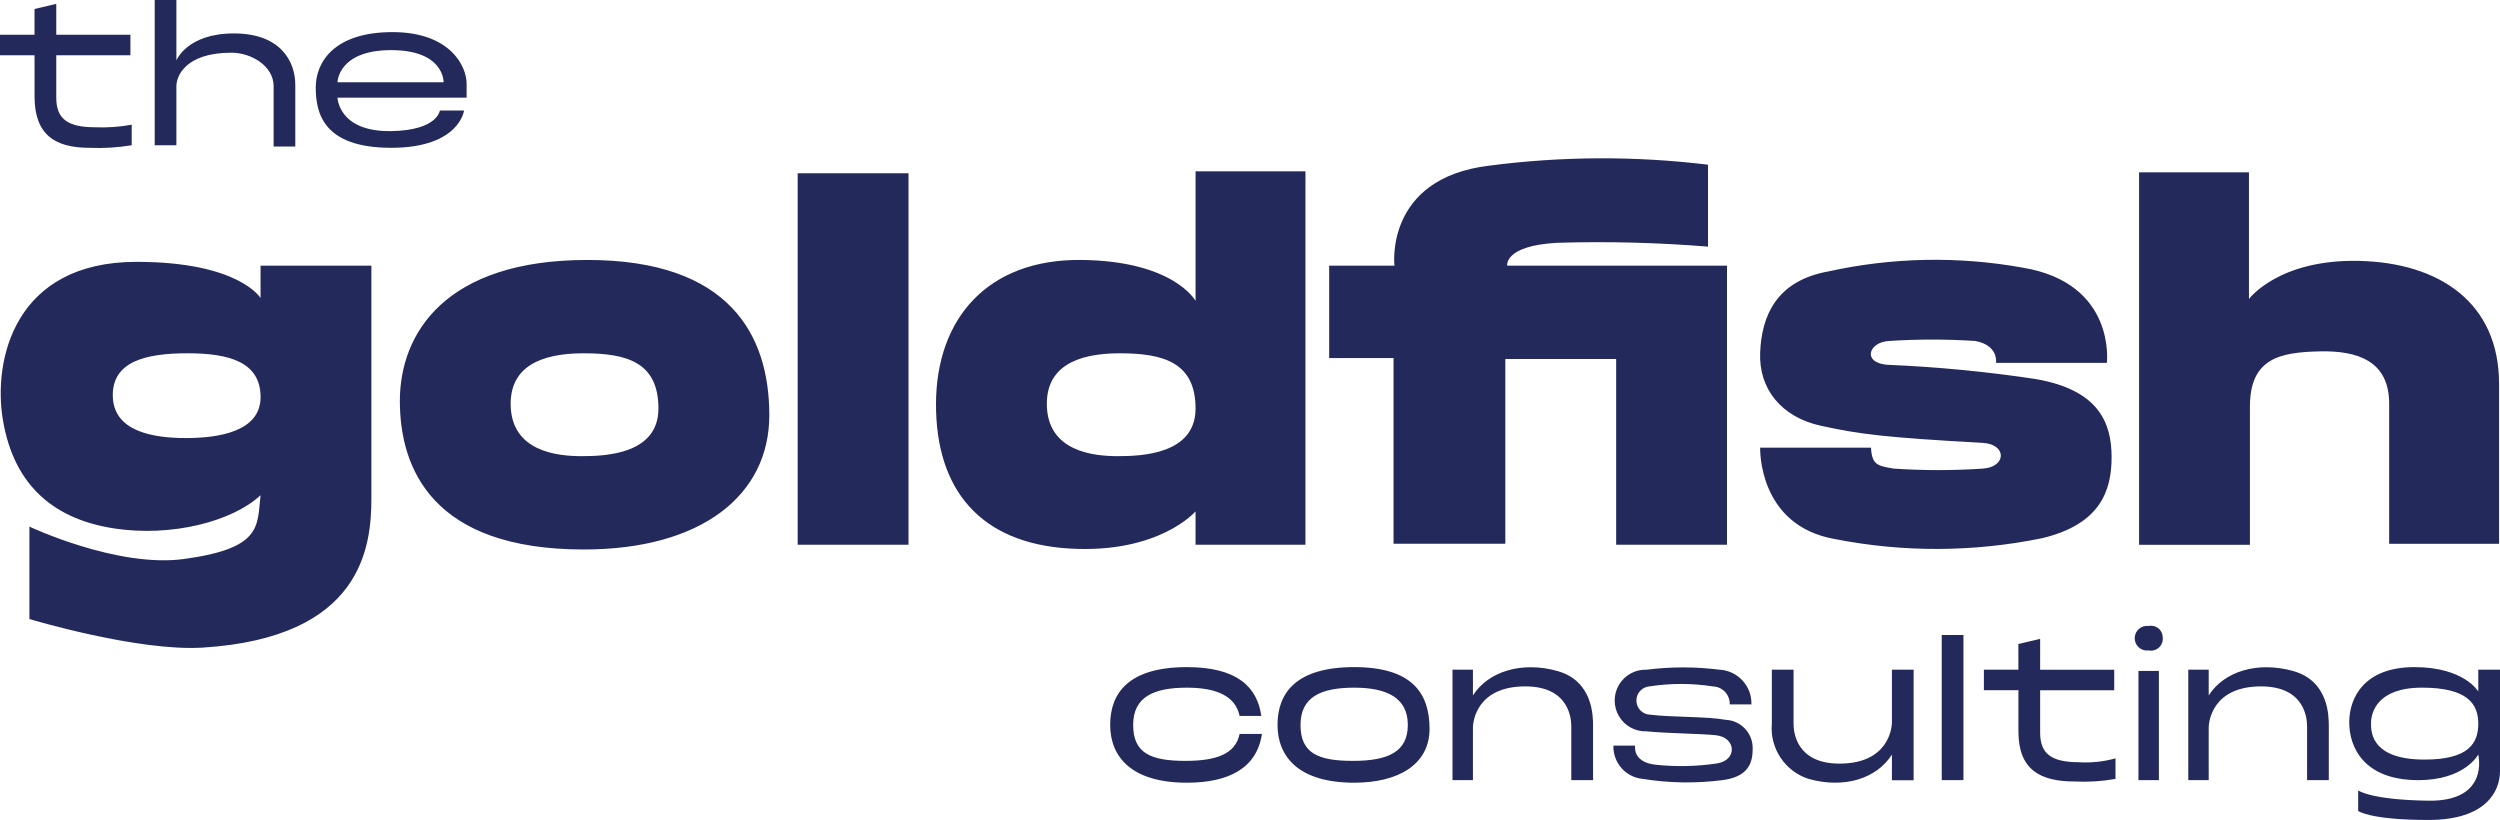
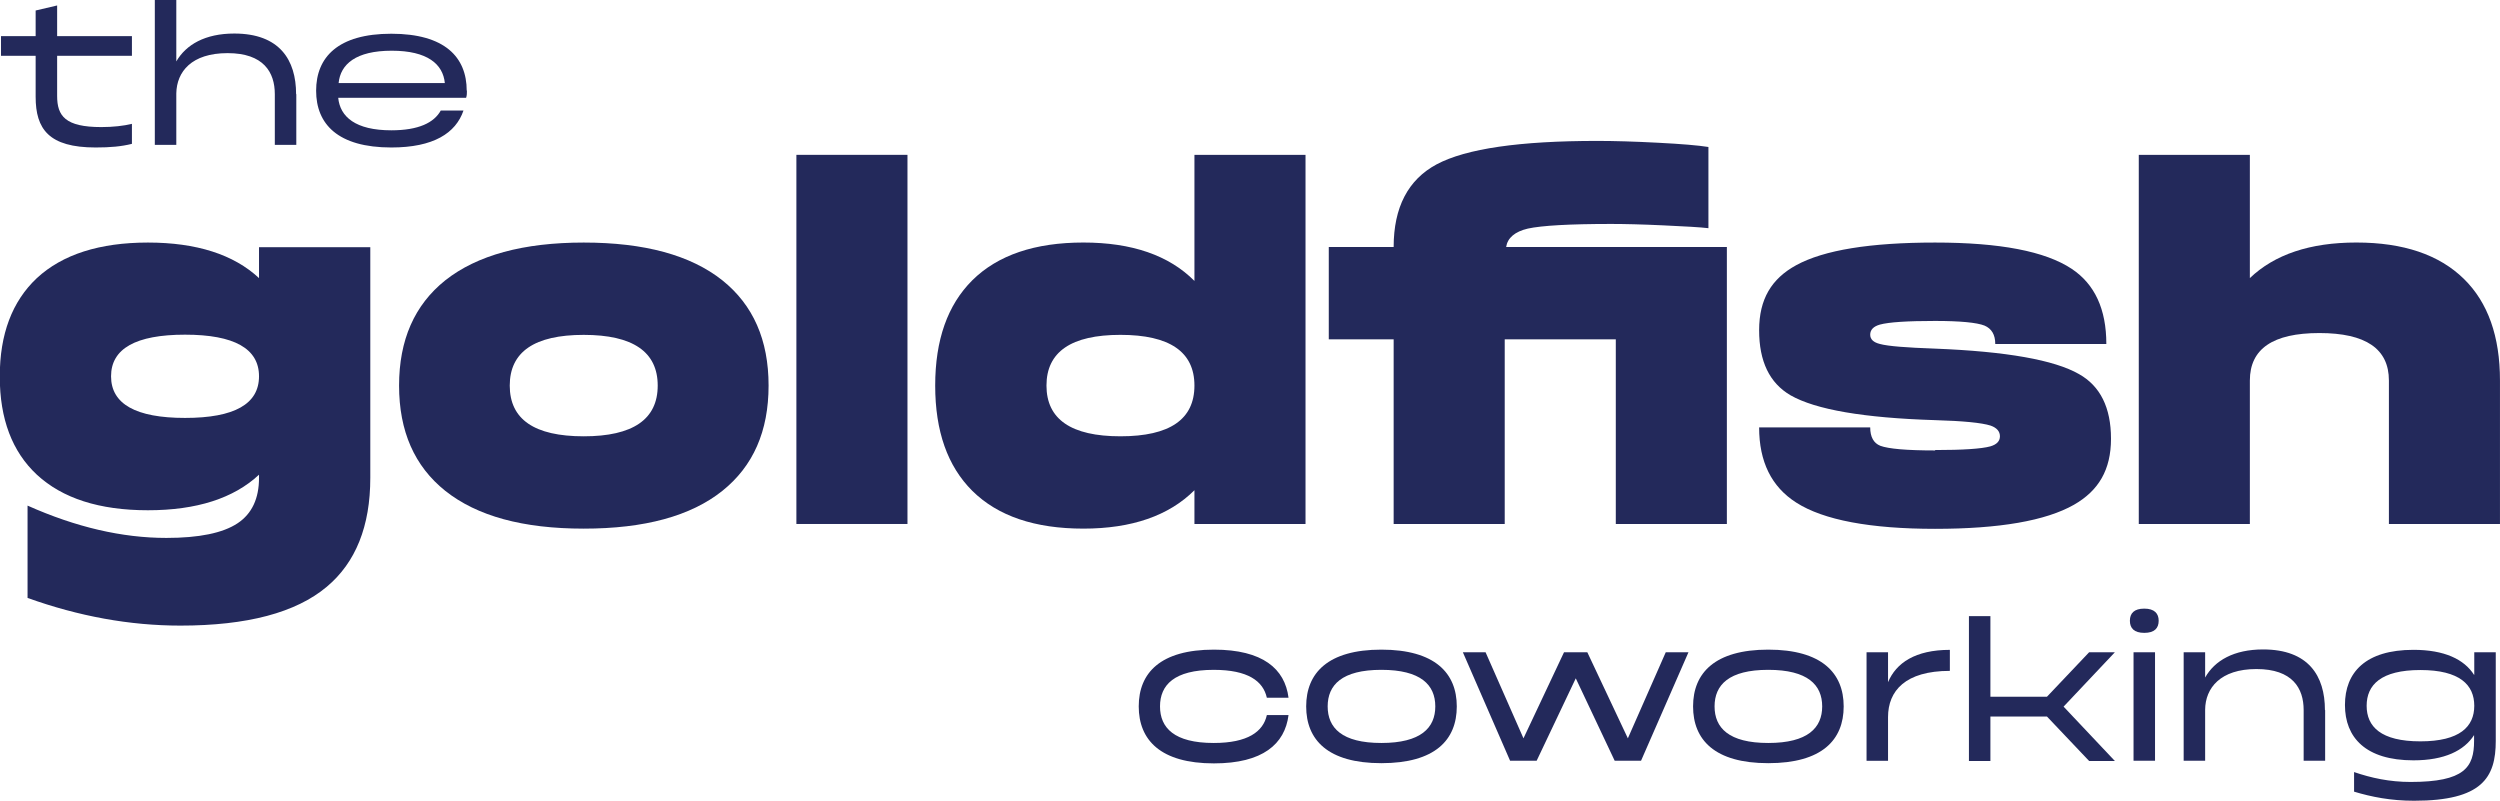
- <svg xmlns="http://www.w3.org/2000/svg" width="180" height="59" viewBox="0 0 180 59">
-   <defs>
-     <style>
-       .cls-1 {
-         fill: #23295b;
-         fill-rule: evenodd;
-       }
-     </style>
-   </defs>
-   <path id="Заливка_цветом_1" data-name="Заливка цветом 1" class="cls-1" d="M18.761,35.654c-2.041,1.907-6.427,3.014-10.5,2.4C4.042,37.42,1.023,35.1.208,30.237c-0.724-4.327.836-11.384,9.617-11.384,7.4,0,8.935,2.606,8.935,2.606V19.127h7.98V35.86c0,3.456-.618,10.046-12.141,10.767-4.682.293-12.482-2.057-12.482-2.057V37.917S8.442,40.9,13.236,40.249C18.9,39.482,18.507,37.885,18.761,35.654Zm-10.64-7.2c0,2.624,2.921,3.086,5.252,3.086s5.388-.444,5.388-2.949-2.219-3.155-5.252-3.155S8.12,26.029,8.12,28.453Zm33.9,11.11c8.48,0,13.369-3.9,13.369-9.669s-2.858-11.178-13.1-11.178-13.5,5.3-13.5,10.15S31.119,39.563,42.019,39.563ZM36.767,29.071c0,3.486,3.442,3.772,5.115,3.772s5.525-.123,5.525-3.429-2.226-3.977-5.388-3.977S36.767,26.452,36.767,29.071ZM57.433,39.22h7.98V12.475h-7.98V39.22Zm28.647-2.4s-2.615,3.057-9.071,2.675-9.637-4.263-9.617-10.424,3.739-10.417,10.436-10.355,8.253,2.949,8.253,2.949V12.338h7.912V39.22H86.08v-2.4ZM75.372,29.071c0,3.486,3.442,3.772,5.115,3.772s5.593-.123,5.593-3.429-2.294-3.977-5.457-3.977S75.372,26.452,75.372,29.071Zm33.148-9.944h15.824V39.22h-7.98V25.848h-7.981v13.3h-8.048V25.779H95.7V19.127H100.4s-0.743-6.287,6.821-7.2a63.117,63.117,0,0,1,15.756-.069v5.9a97.488,97.488,0,0,0-10.913-.274C108.262,17.708,108.52,19.127,108.52,19.127Zm35.194,7h7.98s0.693-5.743-6.07-6.858a35.586,35.586,0,0,0-13.982.274c-3.744.672-4.8,3.192-4.911,5.829s1.536,4.661,4.365,5.281,4.659,0.844,11.663,1.234c1.748,0.1,1.72,1.741,0,1.852a47.215,47.215,0,0,1-6.411,0c-1.146-.2-1.567-0.242-1.637-1.509h-7.98s-0.19,5.611,5.388,6.584a37.857,37.857,0,0,0,14.937-.069c4.127-1,4.979-3.357,4.979-5.829s-0.921-4.837-5.456-5.623a99.175,99.175,0,0,0-10.708-1.029c-1.829-.16-1.314-1.64.136-1.714a47.662,47.662,0,0,1,6.207,0C143.922,24.863,143.714,26.122,143.714,26.122Zm18.28,13.1h-7.981V12.406h7.912v9.121s2.123-2.87,7.912-2.743,10.095,3,10.095,8.847V39.152H172.02V29.071c0-3.073-2.25-3.844-5.047-3.772s-4.979.483-4.979,3.978V39.22ZM2.486,3.979H0V2.5H2.486V0.647l1.565-.37V2.5H9.39V3.979H4.051V7.033c0,1.483.767,2.125,2.762,2.129a11.665,11.665,0,0,0,2.67-.185v1.481a14.761,14.761,0,0,1-3.038.185c-2.495,0-3.958-.946-3.958-3.7V3.979ZM12.7,10.458H11.139V0H12.7v4.35s0.761-1.944,4.142-1.944,4.419,2.039,4.419,3.7v4.443H19.7V6.2c0-1.442-1.6-2.406-3.038-2.406C13.356,3.794,12.7,5.483,12.7,6.2v4.258Zm20.712-2.5s-0.332,2.684-5.247,2.684-5.431-2.532-5.431-4.35,1.327-3.98,5.523-3.98,5.339,2.5,5.339,3.7V7.033H24.3S24.363,9.5,28.169,9.44c3.339-.052,3.5-1.481,3.5-1.481h1.749ZM24.3,5.923h7.64s0.066-2.314-3.774-2.314S24.3,5.923,24.3,5.923ZM97.5,56.355c3.188,0,5.427-1.313,5.427-3.884s-1.27-4.439-5.427-4.439-5.518,1.838-5.518,4.161S93.544,56.355,97.5,56.355Zm-0.092-1.572c2.547,0,3.955-.655,3.955-2.589s-1.475-2.682-3.863-2.682-3.863.666-3.863,2.682S94.861,54.783,97.408,54.783Zm-8.157-3.237c-0.305-1.456-1.7-2.034-3.8-2.034-2.388,0-3.863.666-3.863,2.682s1.224,2.589,3.771,2.589c2.238,0,3.6-.506,3.893-1.942h1.608c-0.366,2.464-2.378,3.514-5.409,3.514-3.956,0-5.518-1.838-5.518-4.161s1.361-4.161,5.518-4.161c3.64,0,5.066,1.432,5.364,3.514H89.251Zm16.8-1.48V48.218h-1.472V56.17h1.472V52.379c0-.332.2-2.959,3.771-2.959,3.162,0,3.311,2.331,3.311,2.867V56.17H114.7V52.286c0-.722,0-3.26-2.575-3.976S107.147,48.351,106.054,50.067Zm11.68,3.607s-0.238,1.2,1.472,1.387a17.375,17.375,0,0,0,4.415-.092c1.49-.229,1.4-1.884-0.092-2.034-1.139-.115-3.535-0.131-4.967-0.277a2.221,2.221,0,1,1,0-4.439,21.006,21.006,0,0,1,5.243,0,2.425,2.425,0,0,1,2.3,2.5H124.54a1.249,1.249,0,0,0-1.2-1.295,14.922,14.922,0,0,0-4.6,0,1.02,1.02,0,0,0,.092,2.035c1.519,0.194,4.054.116,5.426,0.37a2.031,2.031,0,0,1,1.932,2.127c0,1.092-.422,2-2.208,2.219a19.977,19.977,0,0,1-5.7-.093,2.328,2.328,0,0,1-2.115-2.4h1.563Zm18.487,0.654v1.851h1.563V48.218h-1.563v3.8c0,0.332-.2,2.962-3.771,2.962-3.163,0-3.311-2.333-3.311-2.87V48.218h-1.564v3.888a3.835,3.835,0,0,0,2.668,3.981C132.816,56.8,135.127,56.046,136.221,54.327Zm3.587-8.607h1.563V56.17h-1.563V45.721Zm5.518,3.976h-2.483v-1.48h2.483V46.368L146.89,46v2.219h5.334V49.7H146.89v3.052c0,1.481.766,2.123,2.759,2.127a7.984,7.984,0,0,0,2.667-.277v1.48a13.048,13.048,0,0,1-2.943.185c-2.492,0-4.047-.853-4.047-3.606V49.7Zm8.646-1.387h1.471v7.86h-1.471V48.31Zm0.735-1.48a0.849,0.849,0,0,0,1.012-.925,0.837,0.837,0,0,0-1.012-.832A0.887,0.887,0,1,0,154.707,46.83Zm4.323,3.237V48.218h-1.471V56.17h1.471V52.379c0-.332.2-2.959,3.771-2.959,3.163,0,3.311,2.331,3.311,2.867V56.17h1.564V52.286c0-.722,0-3.26-2.576-3.976S160.124,48.351,159.03,50.067ZM180,48.218h-1.564V49.79s-1-1.757-4.6-1.757-4.691,2.188-4.691,3.976,1.055,4.161,4.967,4.161c3.382,0,4.322-1.849,4.322-1.849s0.849,3.393-3.586,3.329c-4.182-.06-5.059-0.74-5.059-0.74v1.48s0.848,0.647,5.059.647S180,56.914,180,55.523V48.218ZM178.436,52.1c0-1.412-.773-2.589-4.046-2.589s-3.679,1.822-3.679,2.589,0.164,2.589,3.863,2.589C177.742,54.691,178.436,53.513,178.436,52.1Z" />
+ <svg xmlns="http://www.w3.org/2000/svg" width="178" height="57" viewBox="0 0 178 57" fill="none">
+   <path d="M91.743 50.915C91.483 52.972 89.91 54.353 86.432 54.353C82.622 54.353 81.078 52.684 81.078 50.296C81.078 47.908 82.622 46.254 86.432 46.254C89.91 46.254 91.483 47.621 91.743 49.678H90.199C89.939 48.498 88.857 47.693 86.418 47.693C83.604 47.693 82.593 48.772 82.593 50.296C82.593 51.821 83.604 52.9 86.418 52.9C88.842 52.9 89.939 52.094 90.199 50.915H91.743Z" fill="#23295B" />
+   <path d="M103.723 50.296C103.723 52.684 102.179 54.338 98.354 54.338C94.53 54.338 93 52.67 93 50.296C93 47.923 94.544 46.254 98.354 46.254C102.164 46.254 103.723 47.923 103.723 50.296ZM102.193 50.296C102.193 48.771 101.168 47.692 98.354 47.692C95.54 47.692 94.53 48.771 94.53 50.296C94.53 51.821 95.54 52.9 98.354 52.9C101.168 52.9 102.193 51.821 102.193 50.296Z" fill="#23295B" />
+   <path d="M115.904 52.569L118.602 46.441H120.219L116.842 54.166H114.966L112.195 48.297L109.409 54.166H107.519L104.156 46.441H105.773L108.471 52.569L111.358 46.441H113.017L115.904 52.569Z" fill="#23295B" />
+   <path d="M131.27 50.296C131.27 52.684 129.725 54.338 125.901 54.338C122.077 54.338 120.547 52.67 120.547 50.296C120.547 47.923 122.091 46.254 125.901 46.254C129.711 46.254 131.27 47.923 131.27 50.296ZM129.74 50.296C129.74 48.771 128.715 47.692 125.901 47.692C123.087 47.692 122.077 48.771 122.077 50.296C122.077 51.821 123.087 52.9 125.901 52.9C128.715 52.9 129.74 51.821 129.74 50.296Z" fill="#23295B" />
+   <path d="M134.428 54.167H132.898V46.442H134.428V48.571C135.005 47.205 136.362 46.27 138.83 46.27V47.766C135.655 47.766 134.428 49.19 134.428 51.06V54.181V54.167Z" fill="#23295B" />
+   <path d="M148.745 46.442H150.578L146.927 50.312L150.578 54.181H148.745L145.744 51.017H141.717V54.181H140.188V43.867H141.717V49.607H145.744L148.745 46.442Z" fill="#23295B" />
+   <path d="M153.698 44.197C153.698 44.729 153.395 45.06 152.673 45.06C151.951 45.06 151.648 44.729 151.648 44.197C151.648 43.665 151.951 43.334 152.673 43.334C153.395 43.334 153.698 43.679 153.698 44.197ZM151.908 54.166V46.441H153.438V54.166H151.908Z" fill="#23295B" />
+   <path d="M165.55 50.556V54.166H164.02V50.556C164.02 49.002 163.226 47.636 160.658 47.636C158.089 47.636 157.021 48.988 157.006 50.527V54.166H155.477V46.442H157.006V48.24C157.685 47.031 159.056 46.24 161.134 46.24C164.366 46.24 165.535 48.125 165.535 50.556H165.55Z" fill="#23295B" />
+   <path d="M176.168 48.037V46.44H177.698V52.755C177.698 55.359 176.731 57.013 171.882 57.013C170.222 57.013 168.851 56.74 167.61 56.366V54.971C168.823 55.388 170.136 55.675 171.637 55.675C175.476 55.675 176.154 54.625 176.154 52.755V52.338C175.447 53.446 174.047 54.136 171.839 54.136C168.433 54.136 166.961 52.511 166.961 50.195C166.961 47.879 168.419 46.268 171.839 46.268C174.047 46.268 175.447 46.944 176.154 48.051L176.168 48.037ZM176.168 50.252C176.168 48.771 175.144 47.706 172.33 47.706C169.515 47.706 168.505 48.771 168.505 50.252C168.505 51.734 169.515 52.784 172.33 52.784C175.144 52.784 176.168 51.734 176.168 50.252Z" fill="#23295B" />
+   <path d="M26.365 17.6V34.028C26.365 37.466 25.326 40.055 23.263 41.781C21.069 43.623 17.591 44.543 12.843 44.543C9.235 44.543 5.613 43.882 1.962 42.573V35.999C5.411 37.538 8.701 38.3 11.847 38.3C14.171 38.3 15.874 37.955 16.927 37.25C17.937 36.574 18.442 35.495 18.442 34.028V33.798C16.639 35.481 13.998 36.33 10.534 36.33C7.07 36.33 4.444 35.481 2.625 33.798C0.865 32.158 -0.016 29.828 -0.016 26.807C-0.016 23.786 0.865 21.456 2.625 19.801C4.444 18.118 7.085 17.27 10.534 17.27C13.983 17.27 16.639 18.118 18.442 19.801V17.6H26.365ZM13.175 29.756C16.696 29.756 18.442 28.763 18.442 26.792C18.442 24.822 16.682 23.829 13.175 23.829C9.668 23.829 7.907 24.822 7.907 26.792C7.907 28.763 9.668 29.756 13.175 29.756Z" fill="#23295B" />
+   <path d="M56.703 11.025H64.612V37.307H56.703V11.025Z" fill="#23295B" />
+   <path d="M85.044 11.025H92.953V37.307H85.044V34.904C83.226 36.717 80.585 37.638 77.135 37.638C73.686 37.638 71.045 36.746 69.227 34.947C67.466 33.193 66.586 30.704 66.586 27.453C66.586 24.202 67.466 21.713 69.227 19.958C71.045 18.16 73.686 17.268 77.135 17.268C80.585 17.268 83.226 18.175 85.044 20.002V11.025ZM79.776 31.064C83.298 31.064 85.044 29.855 85.044 27.453C85.044 25.051 83.283 23.842 79.776 23.842C76.27 23.842 74.509 25.051 74.509 27.453C74.509 29.855 76.27 31.064 79.776 31.064Z" fill="#23295B" />
+   <path d="M122.953 17.6V37.307H115.045V24.159H107.136V37.307H99.228V24.159H94.609V17.585H99.228C99.228 14.766 100.252 12.795 102.287 11.702C104.394 10.58 108.204 10.033 113.731 10.033C114.944 10.033 116.372 10.076 118.046 10.163C119.72 10.249 120.918 10.35 121.64 10.465V16.247C121.048 16.176 119.98 16.118 118.436 16.046C116.892 15.974 115.651 15.945 114.713 15.945C111.74 15.945 109.763 16.061 108.781 16.276C107.858 16.492 107.338 16.938 107.237 17.585H122.968L122.953 17.6Z" fill="#23295B" />
+   <path d="M137.777 32.043C139.754 32.043 141.067 31.956 141.702 31.784C142.164 31.654 142.395 31.41 142.395 31.065C142.395 30.719 142.178 30.46 141.731 30.302C141.096 30.101 139.768 29.971 137.777 29.914C132.697 29.756 129.276 29.166 127.487 28.145C125.986 27.267 125.25 25.728 125.25 23.513C125.25 21.297 126.13 19.844 127.891 18.881C129.868 17.802 133.159 17.27 137.777 17.27C142.395 17.27 145.613 17.888 147.504 19.14C149.149 20.233 149.971 22.017 149.971 24.491H142.063C142.063 23.829 141.803 23.398 141.298 23.182C140.75 22.966 139.566 22.851 137.777 22.851C135.8 22.851 134.486 22.937 133.851 23.11C133.389 23.239 133.159 23.484 133.159 23.829C133.159 24.16 133.389 24.376 133.851 24.491C134.429 24.649 135.727 24.75 137.777 24.822C142.857 25.023 146.262 25.627 148.023 26.634C149.538 27.483 150.303 29.022 150.303 31.237C150.303 33.453 149.423 34.934 147.662 35.941C145.656 37.078 142.366 37.653 137.777 37.653C133.187 37.653 129.839 37.034 127.891 35.783C126.13 34.661 125.25 32.877 125.25 30.432H133.159C133.159 31.108 133.404 31.554 133.88 31.741C134.457 31.956 135.742 32.072 137.777 32.072V32.043Z" fill="#23295B" />
+   <path d="M167.781 17.268C171.115 17.268 173.669 18.131 175.43 19.858C177.147 21.541 177.998 23.957 177.998 27.093V37.307H170.09V27.093C170.09 24.835 168.445 23.713 165.14 23.713C161.835 23.713 160.19 24.835 160.19 27.093V37.307H152.281V11.025H160.19V19.8C161.95 18.117 164.476 17.268 167.766 17.268H167.781Z" fill="#23295B" />
+   <path d="M4.068 0.389V2.575H9.393V3.971H4.068V6.833C4.068 8.257 4.645 9.048 7.214 9.048C8.051 9.048 8.801 8.962 9.393 8.818V10.242C8.643 10.429 7.863 10.501 6.81 10.501C3.476 10.501 2.538 9.192 2.538 6.891V3.971H0.07V2.575H2.538V0.748L4.068 0.389Z" fill="#23295B" />
+   <path d="M21.097 6.703V10.314H19.567V6.703C19.567 5.15 18.773 3.783 16.204 3.783C13.636 3.783 12.582 5.107 12.553 6.646V10.314H11.023V0H12.553V4.373C13.246 3.179 14.602 2.388 16.681 2.388C19.913 2.388 21.082 4.272 21.082 6.703H21.097Z" fill="#23295B" />
+   <path d="M33.245 6.445C33.245 6.632 33.245 6.804 33.187 6.962H24.081C24.211 8.315 25.308 9.278 27.862 9.278C29.81 9.278 30.907 8.732 31.383 7.869H33C32.451 9.48 30.864 10.501 27.862 10.501C24.052 10.501 22.508 8.832 22.508 6.459C22.508 4.085 24.052 2.402 27.862 2.402C31.672 2.402 33.23 4.071 33.23 6.459L33.245 6.445ZM24.095 5.912H31.672C31.542 4.574 30.445 3.611 27.891 3.611C25.336 3.611 24.24 4.574 24.11 5.912H24.095Z" fill="#23295B" />
+   <path d="M41.561 17.27C45.876 17.27 49.167 18.161 51.432 19.959C53.626 21.715 54.723 24.203 54.723 27.454C54.723 30.705 53.626 33.194 51.432 34.949C49.181 36.747 45.891 37.639 41.561 37.639C37.232 37.639 33.97 36.747 31.704 34.949C29.511 33.194 28.414 30.705 28.414 27.454C28.414 24.203 29.511 21.715 31.704 19.959C33.985 18.161 37.275 17.27 41.561 17.27ZM41.561 31.065C45.068 31.065 46.829 29.856 46.829 27.454C46.829 25.052 45.068 23.843 41.561 23.843C38.054 23.843 36.294 25.052 36.294 27.454C36.294 29.856 38.04 31.065 41.561 31.065Z" fill="#23295B" />
</svg>
